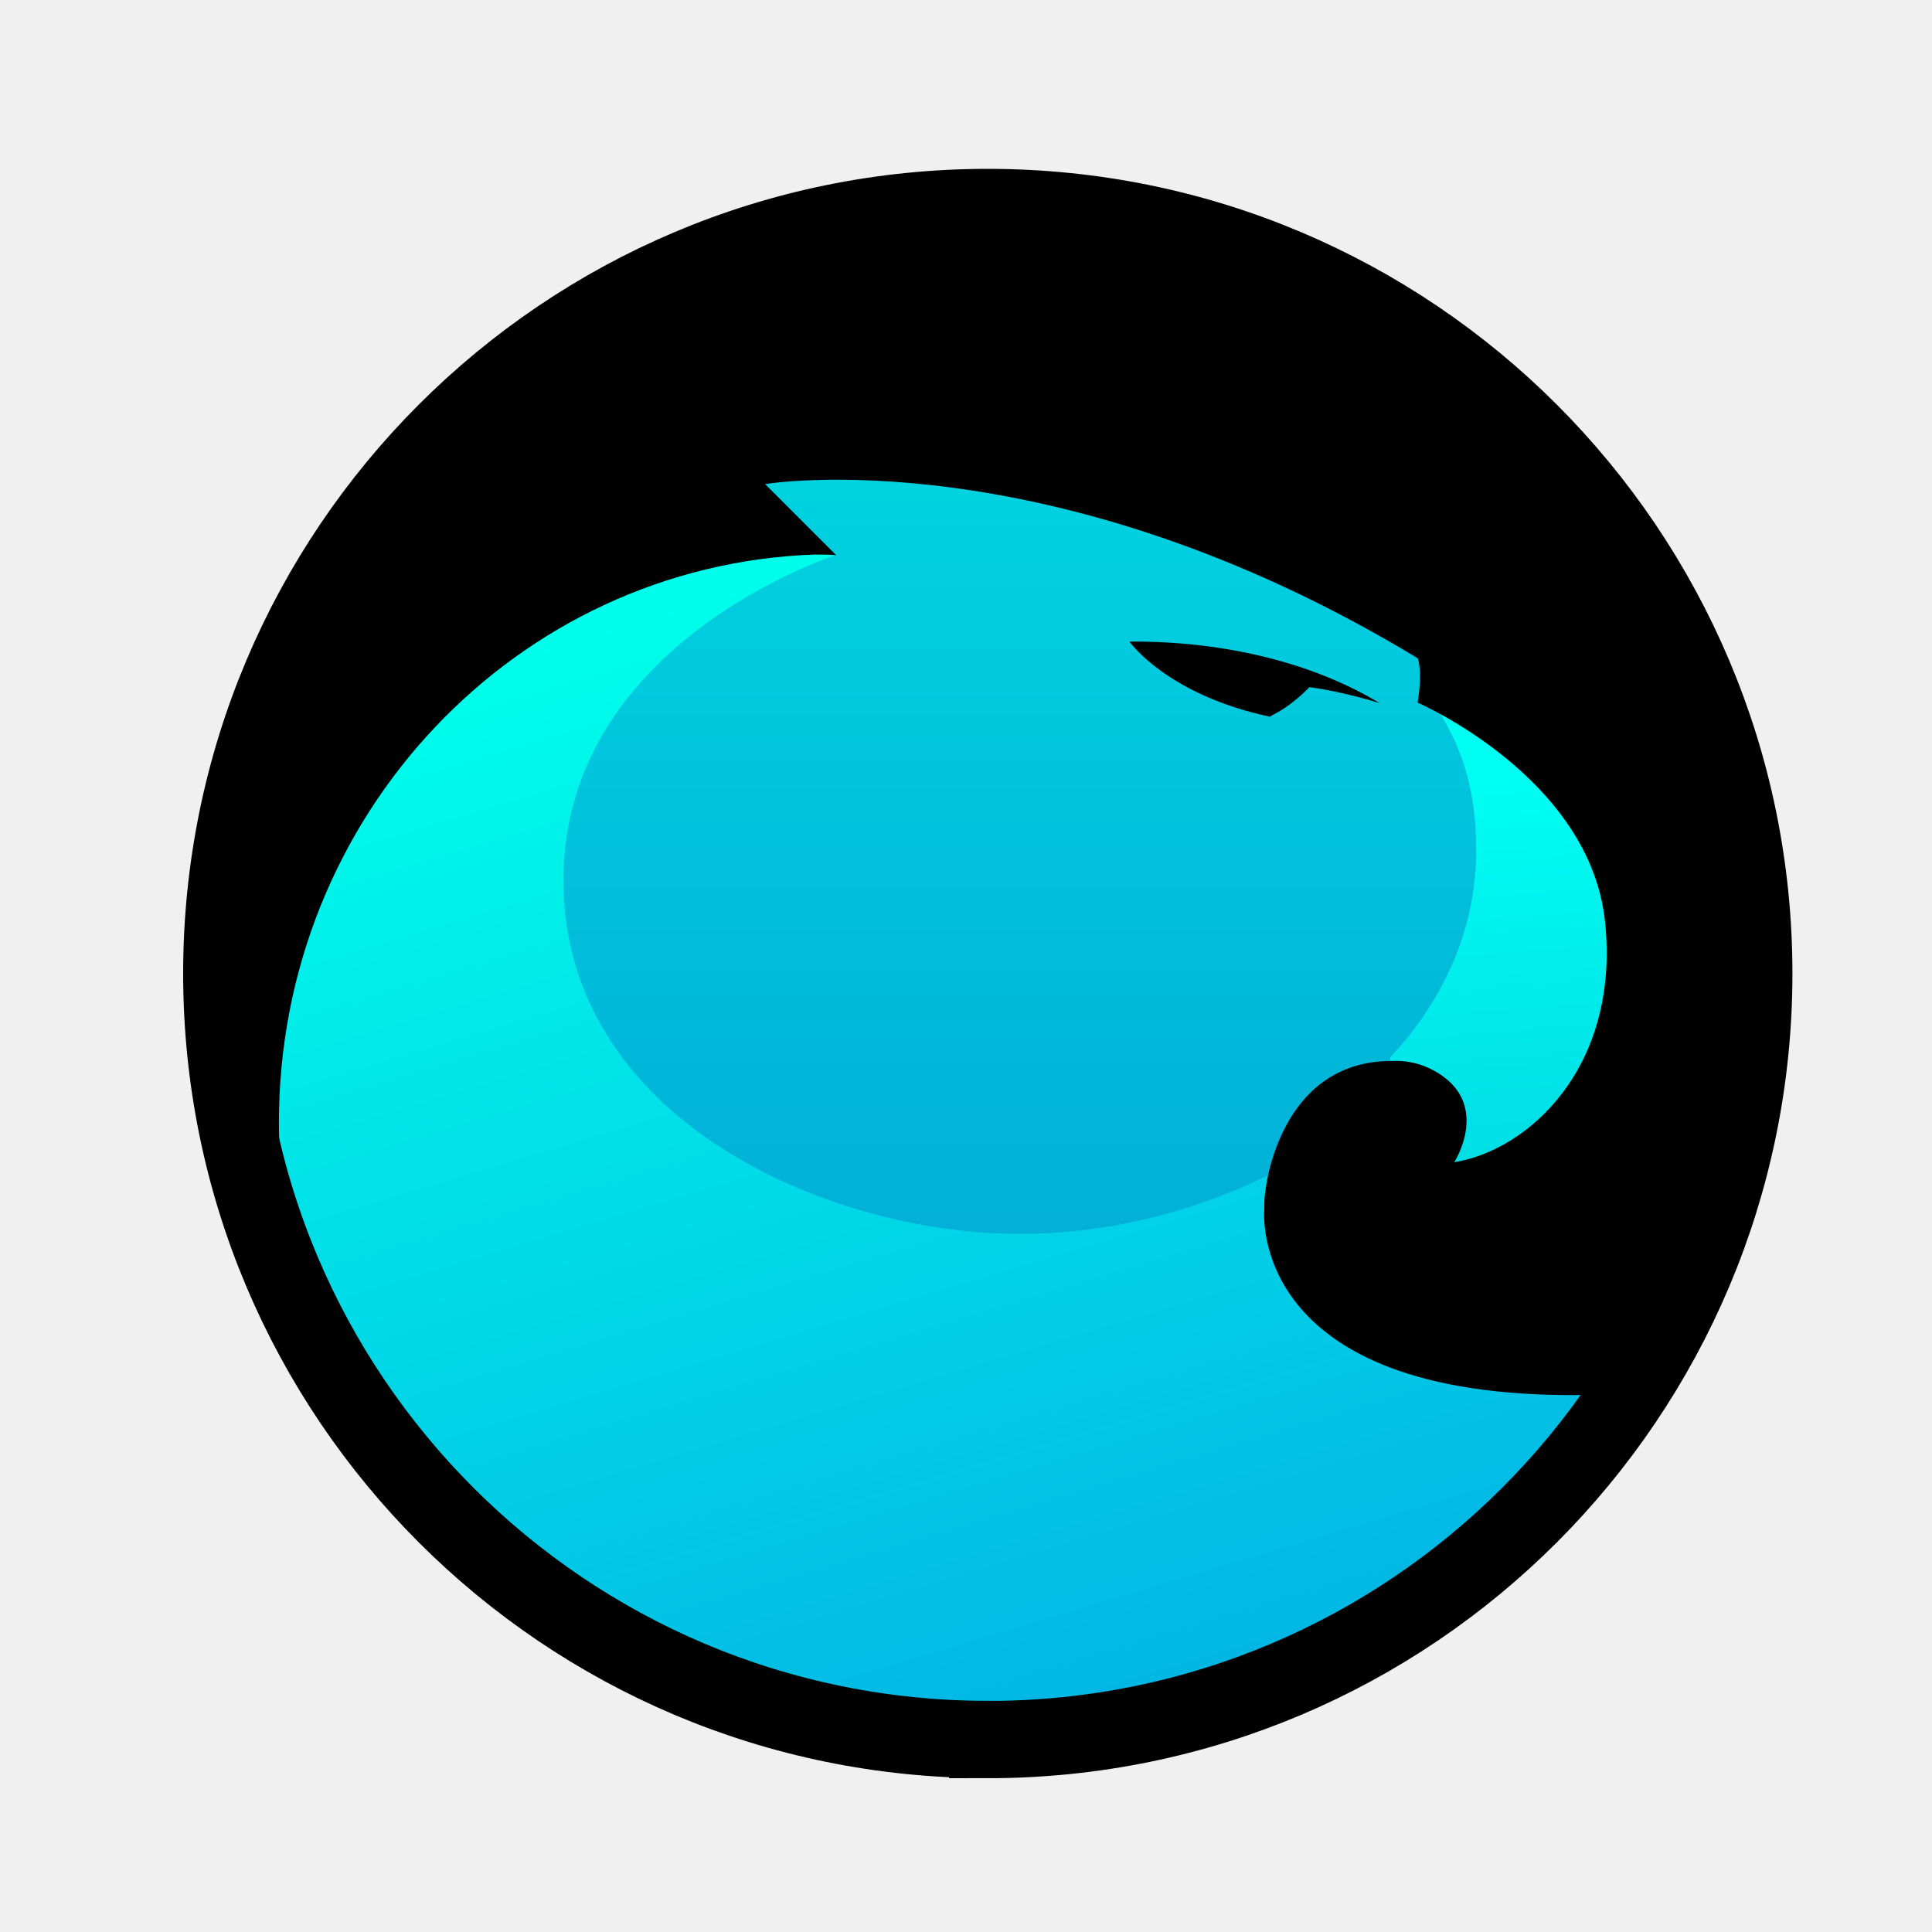
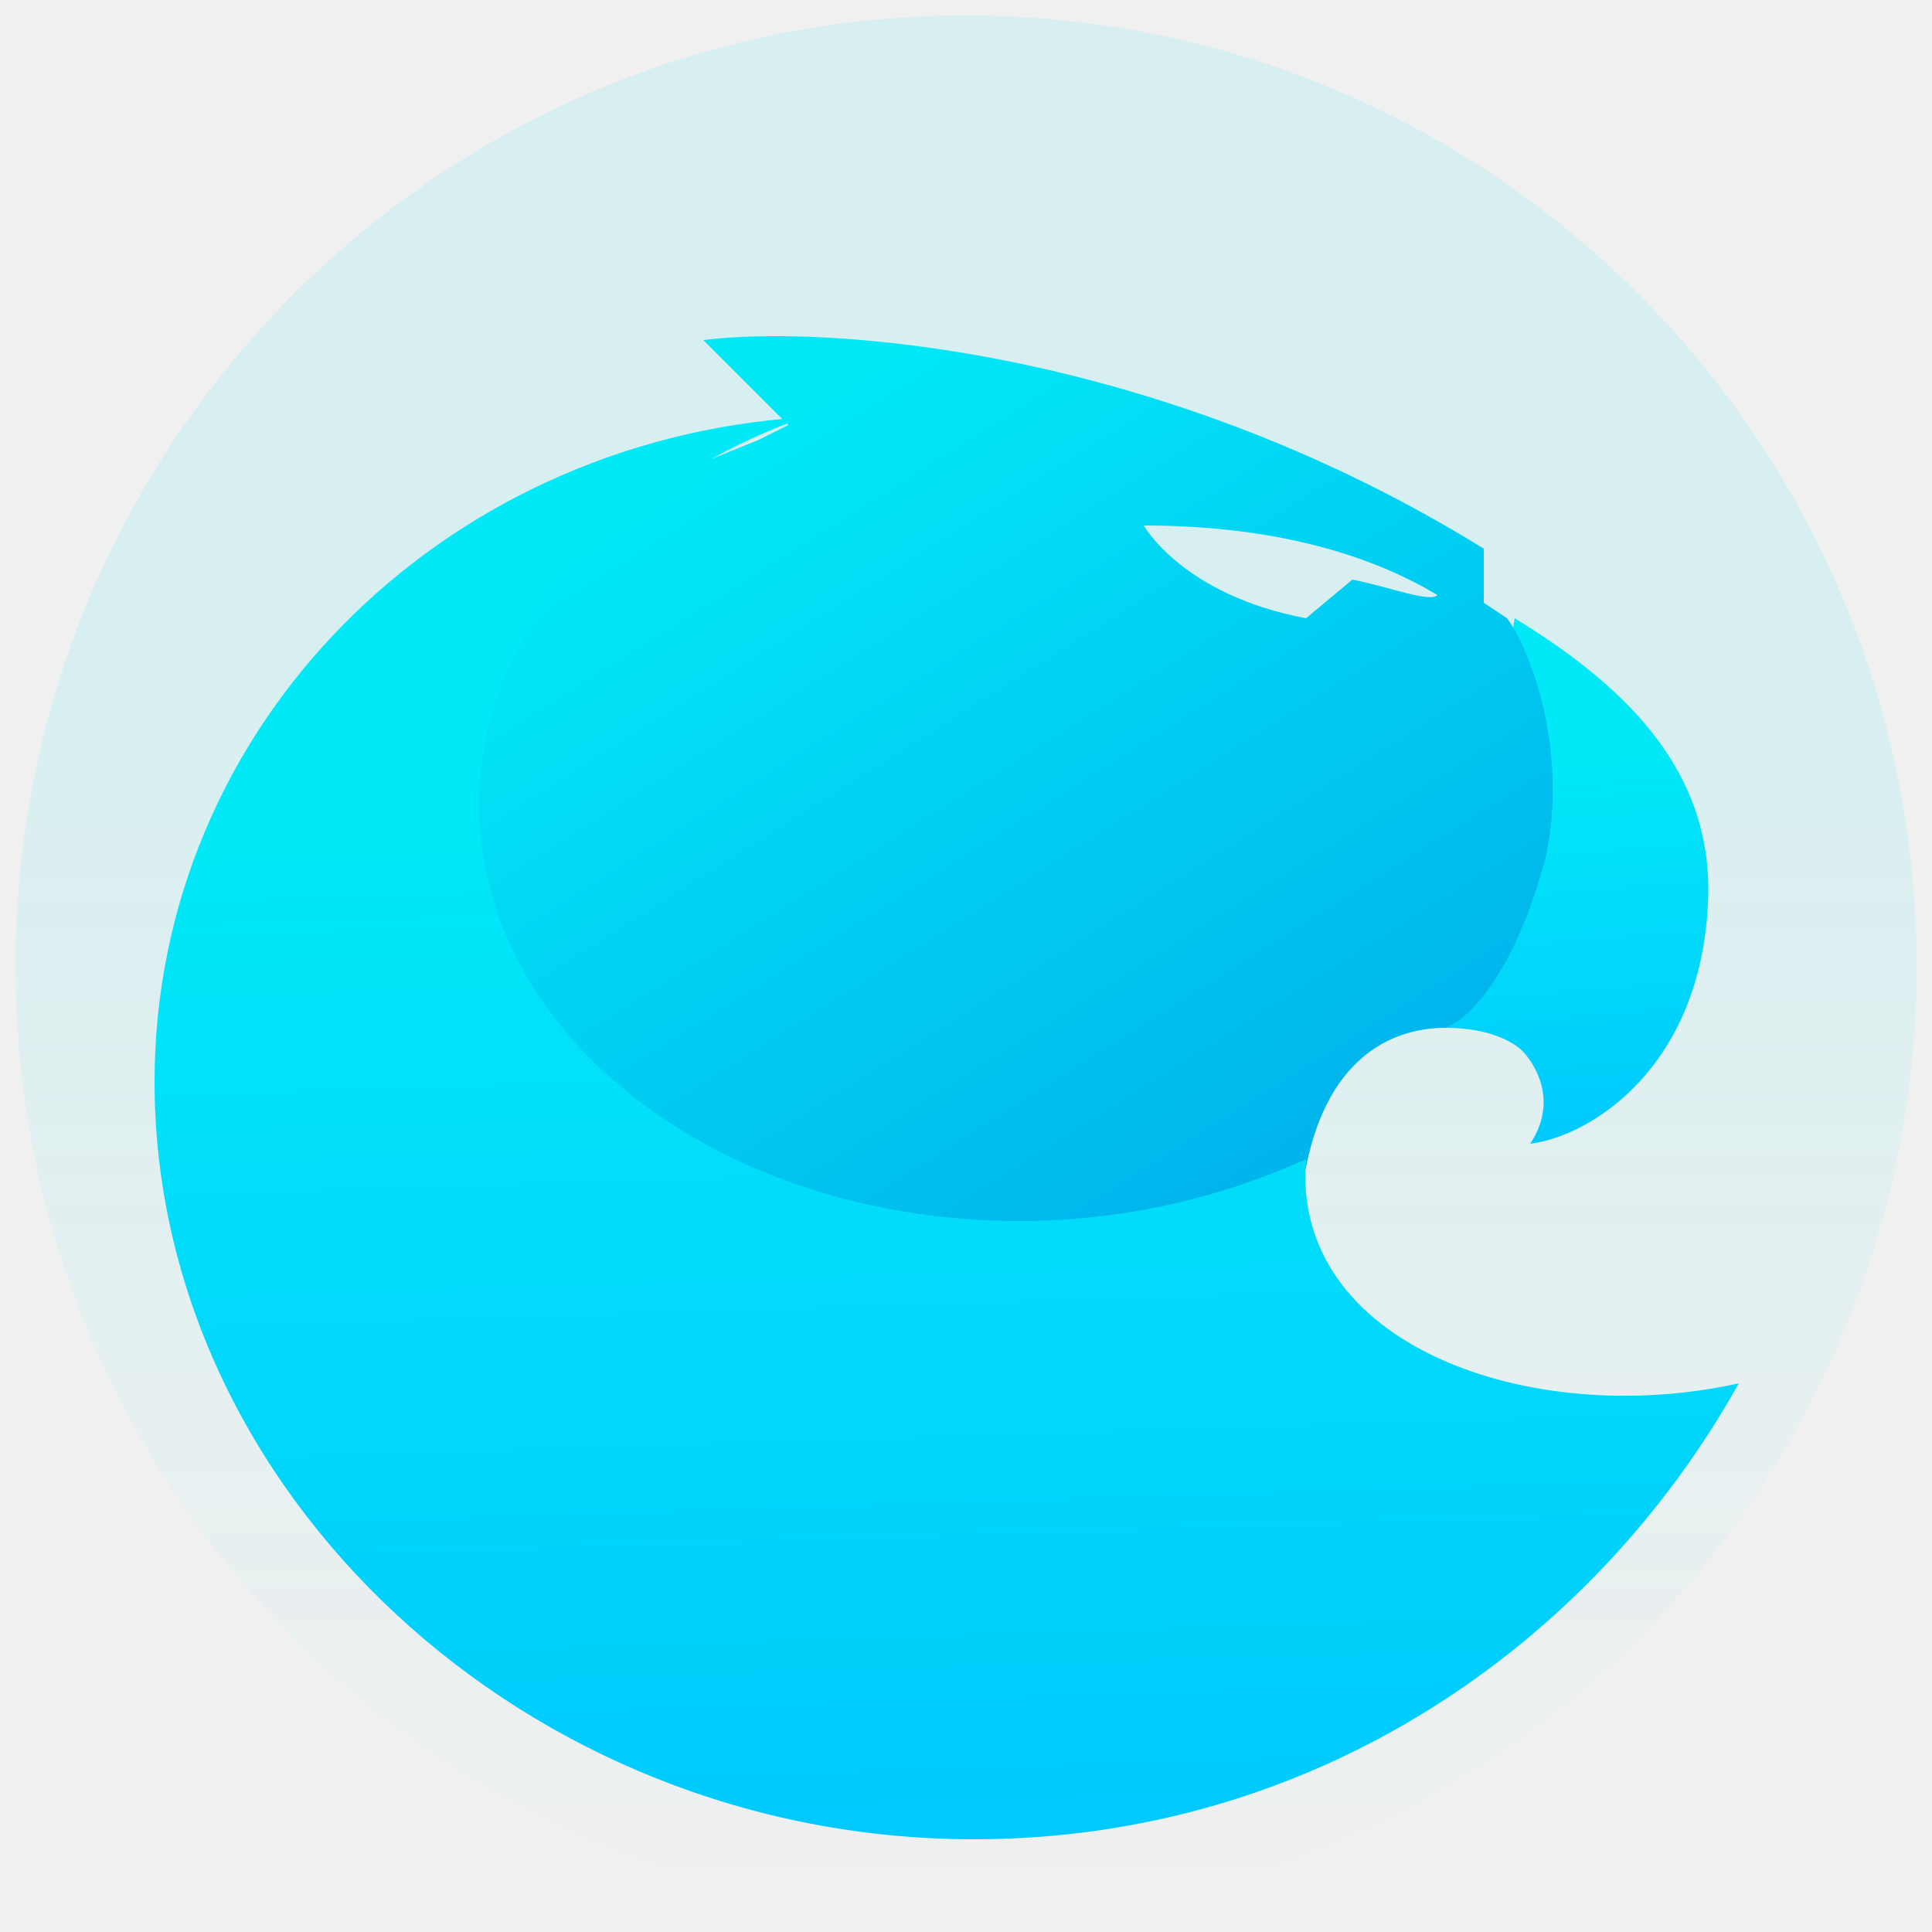
- <svg xmlns="http://www.w3.org/2000/svg" width="25" height="25" fill="none">
-   <path d="M13.467 17.744a6.947 6.947 0 006.943-6.951 6.947 6.947 0 00-6.943-6.951 6.947 6.947 0 00-6.943 6.95 6.947 6.947 0 006.943 6.952z" fill="url(#paint0_linear)" />
-   <path d="M18.413 8.896c.497.675.689 1.284.689 2.111 0 1.004-.414 1.931-1.118 2.682l.428 1.602h1.302l1.37-1.555.367-2.277.077-1.356-1.355-1.533c-1.204-.145-1.791-.036-1.76.326z" fill="url(#paint1_linear)" />
-   <mask id="a" maskUnits="userSpaceOnUse" x="3" y="6" width="18" height="19">
-     <path d="M3.264 15.476l.237.943s2.802 5.755 9.11 7.893c0 0 5.738-2.452 8.287-6.614l-3.519-3.073s-1.684 1.341-4.187 1.341-5.901-1.494-5.901-4.575c0-3.082 3.52-4.208 3.52-4.208l-1.5-.368H5.476l-2.434 5.87.222 2.79z" fill="#fff" />
-   </mask>
-   <g mask="url(#a)">
-     <path d="M12.97 22.787c5.494 0 9.946-4.453 9.946-9.946 0-5.493-4.452-9.945-9.945-9.945S3.025 7.348 3.025 12.84s4.453 9.946 9.946 9.946z" fill="url(#paint2_linear)" />
-   </g>
-   <mask id="b" maskUnits="userSpaceOnUse" x="0" y="0" width="25" height="19">
-     <path d="M24.46 9.006c-.107-.107-1.07-5.069-9.59-8.004-.27-.185-9.262-1.635-7.889.325C-.932 3.347.868 8.74.868 9.006c0 .265 1.133 4.255 1.868 5.88.061.137 1.041 1.87 1.769 2.813-.429-.943-.896-1.763-.896-3.173 0-3.978 3.077-7.212 6.927-7.35.092 0 .191 0 .284.008l-.92-.92s3.698-.62 8.444 2.253c0 0 .069.146 0 .575 0 0 2.235.965 2.426 2.843.192 1.878-.995 2.951-1.952 3.104 0 0 .498-.774-.268-1.188a1.014 1.014 0 00-.544-.122c-1.461 0-1.63 1.67-1.63 1.67-.016.085-.016.17-.016.253 0 0-.244 2.446 4.103 2.4 0 0 2.205-2.5 2.787-4.745.214-.827.367-1.448.467-1.908.244-.651.482-1.611.712-2.308l.031-.085z" fill="#fff" />
-   </mask>
-   <g mask="url(#b)">
-     <path d="M12.8 22.929c5.4 0 9.777-4.506 9.777-10.065 0-5.559-4.378-10.065-9.778-10.065S3.022 7.305 3.022 12.864c0 5.559 4.377 10.065 9.777 10.065z" fill="#000" />
-   </g>
-   <path d="M16.453 9.26c.06-.03.26-.13.49-.368.459.061.91.207.91.207-.834-.506-1.974-.805-3.238-.797 0 0 .483.69 1.822.973l.016-.015z" fill="#000" />
-   <path d="M12.782 22.51c5.474 0 9.912-4.439 9.912-9.913s-4.438-9.912-9.912-9.912c-5.474 0-9.912 4.438-9.912 9.912 0 5.474 4.438 9.912 9.912 9.912z" stroke="#000" />
-   <defs>
-     <linearGradient id="paint0_linear" x1="13.467" y1="3.842" x2="13.467" y2="17.744" gradientUnits="userSpaceOnUse">
-       <stop stop-color="#00DBE2" />
-       <stop offset="1" stop-color="#02A9D6" />
-     </linearGradient>
-     <linearGradient id="paint1_linear" x1="19.756" y1="10.023" x2="20.272" y2="16.46" gradientUnits="userSpaceOnUse">
-       <stop stop-color="#00FFF3" />
-       <stop offset="1" stop-color="#01D3E2" />
-     </linearGradient>
-     <linearGradient id="paint2_linear" x1="9.096" y1="7.521" x2="13.673" y2="22.787" gradientUnits="userSpaceOnUse">
-       <stop stop-color="#00FFEB" />
-       <stop offset="1" stop-color="#02B4E4" />
-     </linearGradient>
-   </defs>
+ <svg xmlns="http://www.w3.org/2000/svg" viewBox="0 0 25 25">
+   <linearGradient id="a" gradientUnits="userSpaceOnUse" x1="306.5" y1="-366.8" x2="306.5" y2="-383.1" gradientTransform="matrix(1 0 0 -1 -294 -358)">
+     <stop offset="0" stop-color="#01e8f8" />
+     <stop offset="1" stop-color="#01e8f8" stop-opacity="0" />
+   </linearGradient>
+   <circle cx="12.5" cy="12.5" r="12.3" fill="url(#a)" fill-opacity=".1" />
+   <linearGradient id="b" gradientUnits="userSpaceOnUse" x1="314.2" y1="-367.9" x2="314.7" y2="-373.9" gradientTransform="matrix(1 0 0 -1 -294 -358)">
+     <stop offset="0" stop-color="#01e8f7" />
+     <stop offset="1" stop-color="#00c2ff" />
+   </linearGradient>
+   <path d="M22.1 11.7c.1-1.8-1.2-2.9-2.5-3.7l-.9 5.3c.6 0 .9.2 1 .3.1.1.5.6.1 1.2.8-.1 2.2-1 2.3-3.1z" fill="url(#b)" />
+   <linearGradient id="c" gradientUnits="userSpaceOnUse" x1="303.4" y1="-364" x2="309.7" y2="-374" gradientTransform="matrix(1 0 0 -1 -294 -358)">
+     <stop offset="0" stop-color="#01e8f7" />
+     <stop offset="1" stop-color="#00b3ec" />
+   </linearGradient>
+   <path d="M10.2 5.5L9.1 4.4c1.6-.2 5.9.1 10.1 2.7v.7l.3.2c.3.4.8 1.7.5 3.1-.4 1.5-1 2.1-1.3 2.2-.6 0-1.5.3-1.8 1.8s-.9 1.7-1.2 1.7l-6.1.1-4-2.4-.6-5L6.2 8l2.1-1.7 1.5-.6.4-.2zm7.3 2l-.6.5c-1.6-.3-2.1-1.2-2.1-1.2 1.5 0 2.8.3 3.8.9-.1.1-.6-.1-1.1-.2z" fill-rule="evenodd" clip-rule="evenodd" fill="url(#c)" />
+   <linearGradient id="d" gradientUnits="userSpaceOnUse" x1="306" y1="-368.7" x2="306.5" y2="-384.9" gradientTransform="matrix(1 0 0 -1 -294 -358)">
+     <stop offset="0" stop-color="#01e8f7" />
+     <stop offset="1" stop-color="#00c2ff" />
+   </linearGradient>
+   <path d="M16.9 15a9 9 0 01-3.7.8c-3.9 0-7-2.4-7-5.4 0-2.2 1.7-4.1 4.2-5C5.7 5.7 2 9.4 2 14c0 5.3 4.8 9.8 10.6 9.8 4.4 0 8-2.5 9.9-5.9-2.7.6-5.8-.5-5.6-2.9z" fill-rule="evenodd" clip-rule="evenodd" fill="url(#d)" />
</svg>
